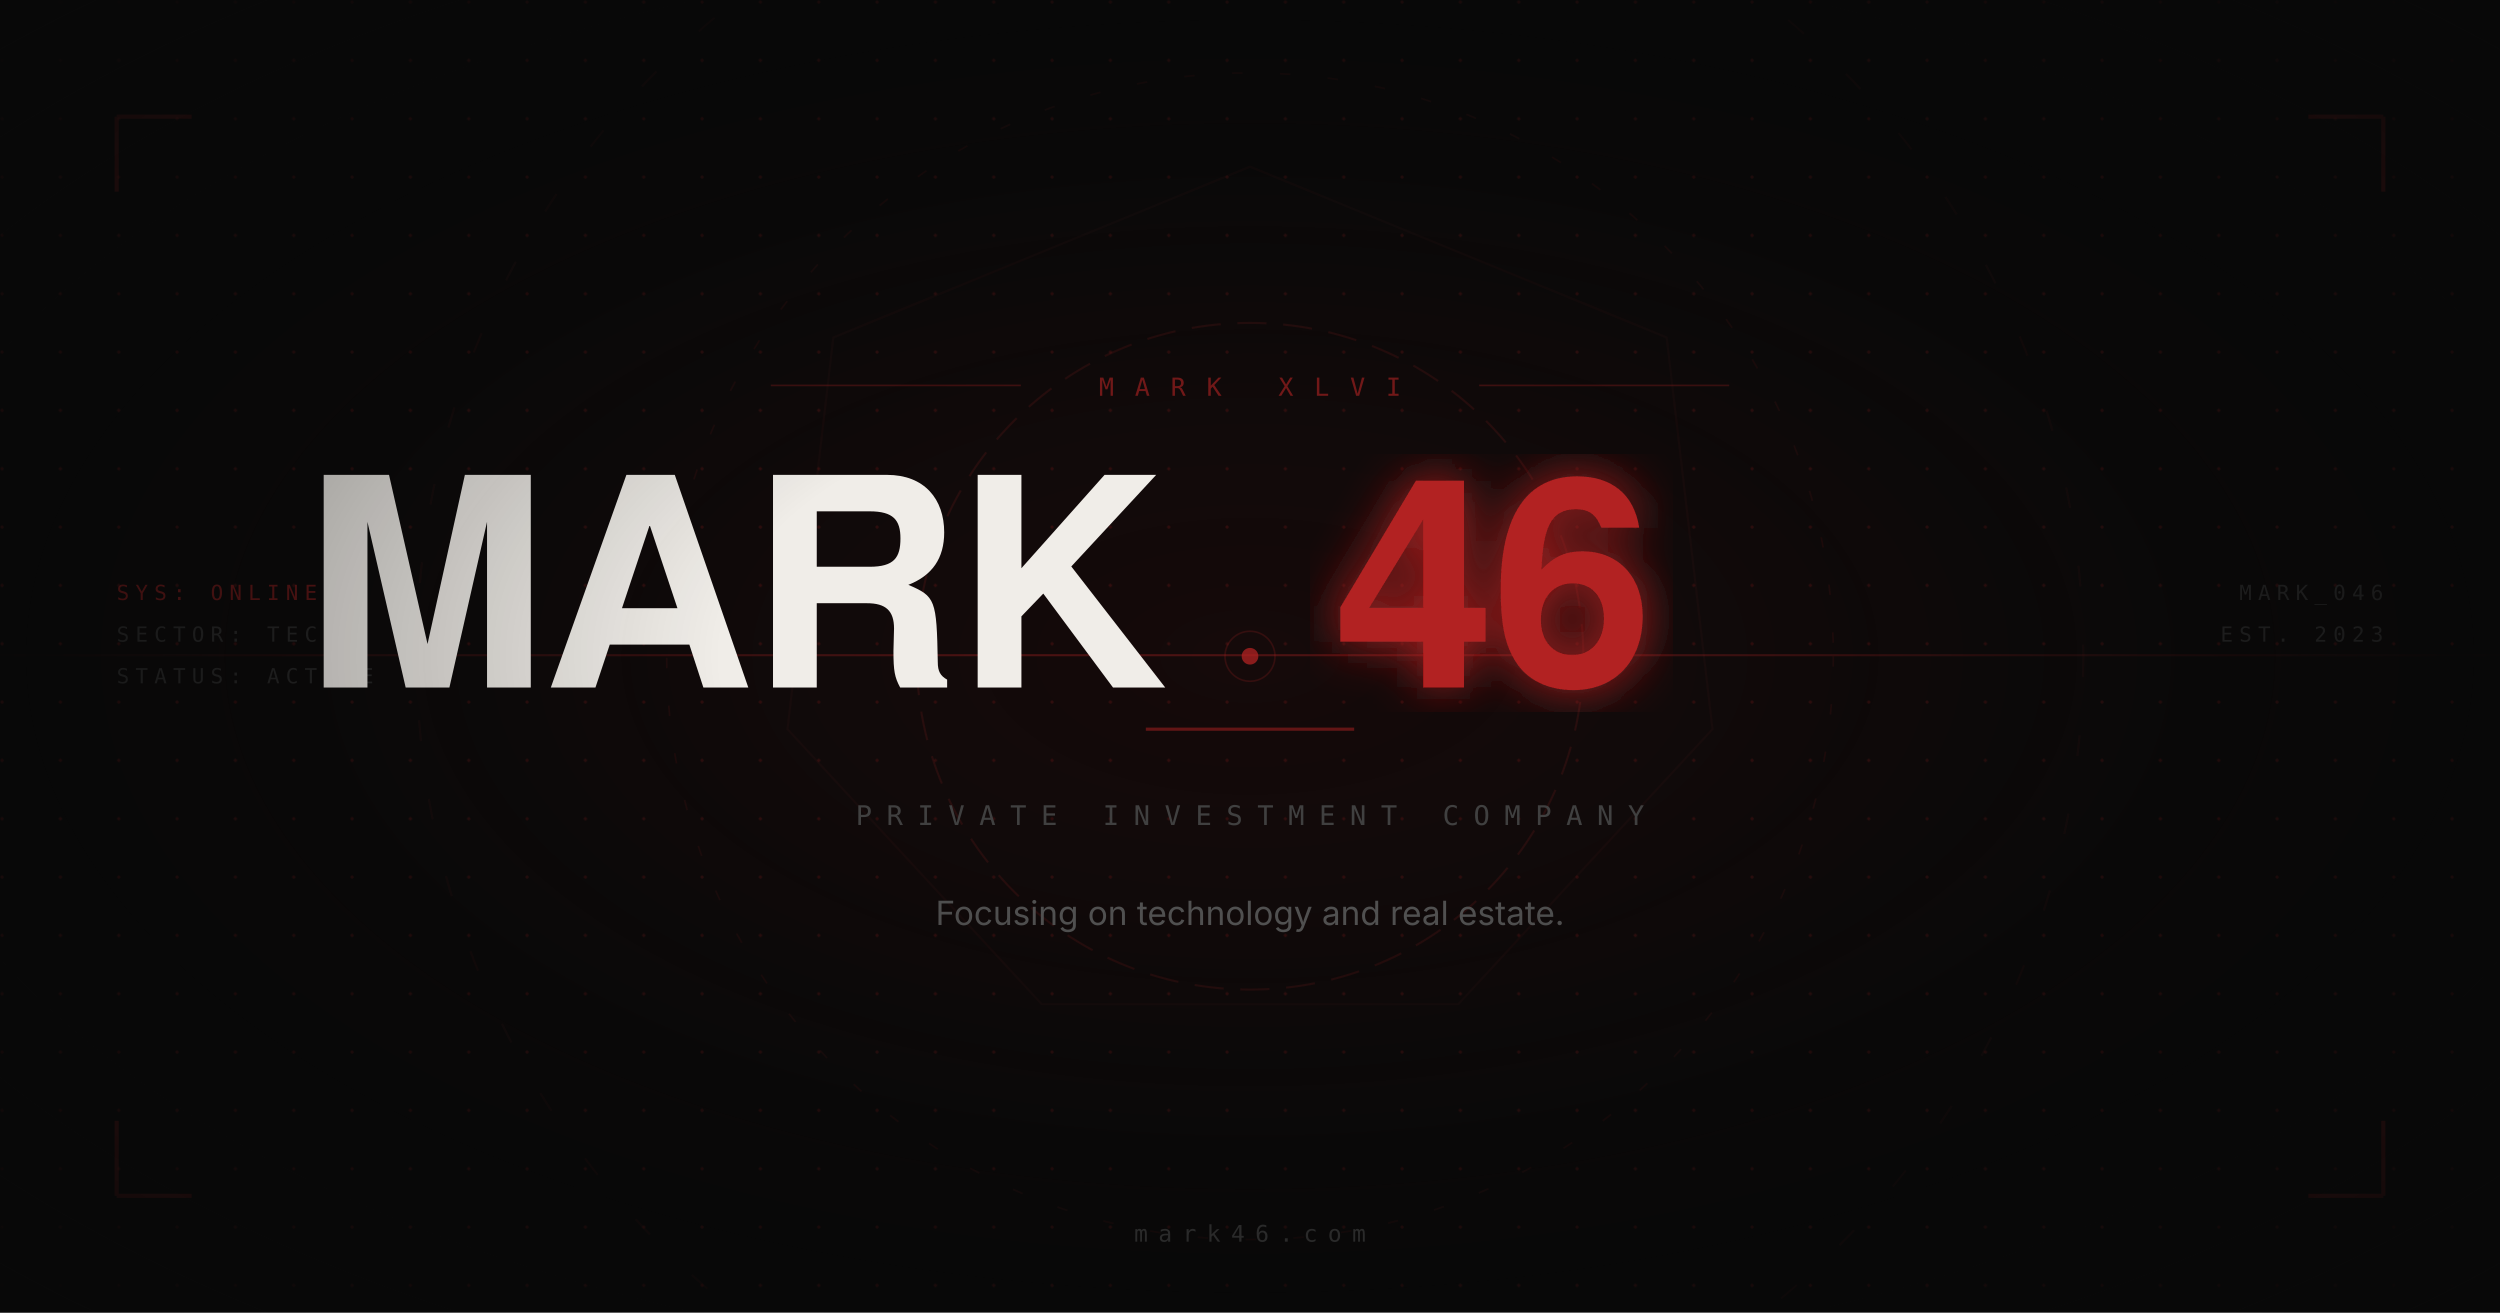
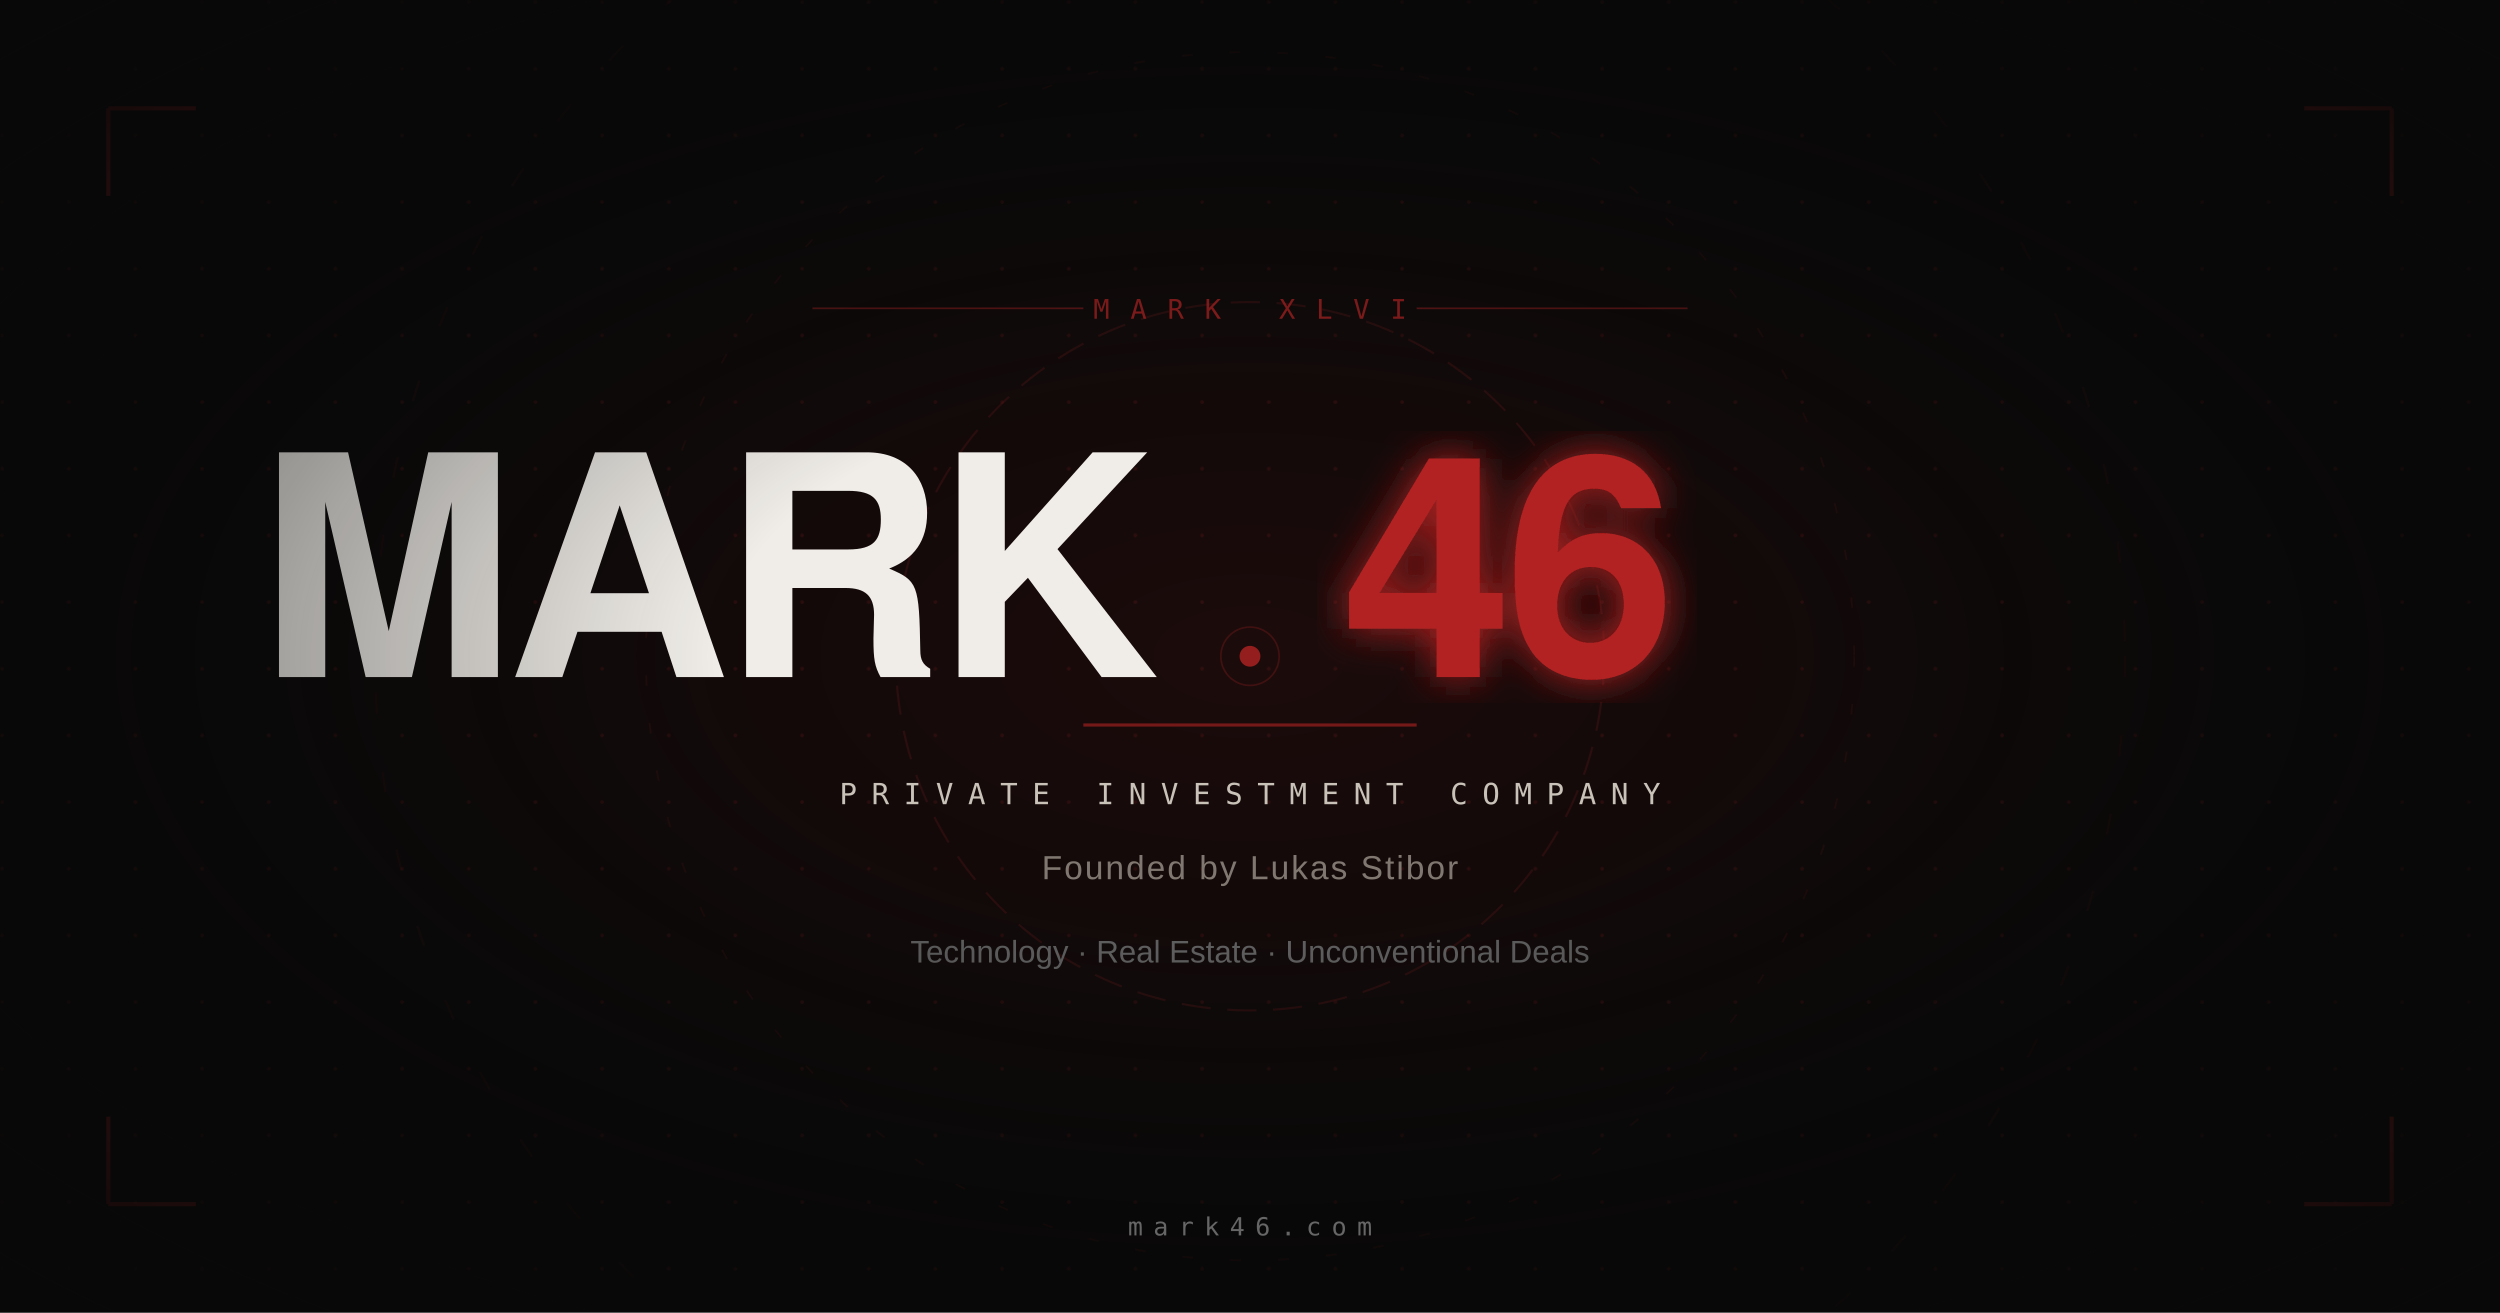
<svg xmlns="http://www.w3.org/2000/svg" width="1200" height="630" viewBox="0 0 1200 630">
  <defs>
-     <radialGradient id="bgGlow" cx="50%" cy="50%" r="55%">
-       <stop offset="0%" stop-color="#B22222" stop-opacity="0.08" />
-       <stop offset="60%" stop-color="#B22222" stop-opacity="0.02" />
+     <radialGradient id="bgGlow" cx="50%" cy="50%" r="60%">
+       <stop offset="0%" stop-color="#B22222" stop-opacity="0.12" />
+       <stop offset="55%" stop-color="#B22222" stop-opacity="0.03" />
      <stop offset="100%" stop-color="#080808" stop-opacity="0" />
    </radialGradient>
    <radialGradient id="vignette" cx="50%" cy="50%" r="70%">
      <stop offset="30%" stop-color="#080808" stop-opacity="0" />
-       <stop offset="75%" stop-color="#080808" stop-opacity="0.5" />
+       <stop offset="72%" stop-color="#080808" stop-opacity="0.55" />
      <stop offset="100%" stop-color="#080808" stop-opacity="1" />
    </radialGradient>
-     <pattern id="dots" x="0" y="0" width="28" height="28" patternUnits="userSpaceOnUse">
-       <circle cx="1" cy="1" r="0.8" fill="#B22222" opacity="0.18" />
+     <pattern id="dots" x="0" y="0" width="32" height="32" patternUnits="userSpaceOnUse">
+       <circle cx="1" cy="1" r="0.9" fill="#B22222" opacity="0.14" />
    </pattern>
-     <linearGradient id="scan" x1="0%" y1="0%" x2="100%" y2="0%">
-       <stop offset="0%" stop-color="#B22222" stop-opacity="0" />
-       <stop offset="40%" stop-color="#B22222" stop-opacity="0.35" />
-       <stop offset="60%" stop-color="#B22222" stop-opacity="0.35" />
-       <stop offset="100%" stop-color="#B22222" stop-opacity="0" />
-     </linearGradient>
    <filter id="glow46">
-       <feGaussianBlur stdDeviation="12" result="blur" />
+       <feGaussianBlur stdDeviation="10" result="blur" />
+       <feMerge>
+         <feMergeNode in="blur" />
+         <feMergeNode in="SourceGraphic" />
+       </feMerge>
+     </filter>
+     <filter id="glowText">
+       <feGaussianBlur stdDeviation="3" result="blur" />
      <feMerge>
        <feMergeNode in="blur" />
        <feMergeNode in="SourceGraphic" />
      </feMerge>
    </filter>
  </defs>
  <rect width="1200" height="630" fill="#080808" />
  <rect width="1200" height="630" fill="url(#dots)" />
  <rect width="1200" height="630" fill="url(#bgGlow)" />
-   <circle cx="600" cy="315" r="400" fill="none" stroke="#B22222" stroke-width="1" stroke-dasharray="10 28" opacity="0.06" />
-   <circle cx="600" cy="315" r="280" fill="none" stroke="#B22222" stroke-width="0.8" stroke-dasharray="5 18" opacity="0.09" />
-   <circle cx="600" cy="315" r="160" fill="none" stroke="#B22222" stroke-width="1" stroke-dasharray="14 8" opacity="0.14" />
-   <polygon points="600,80 800,162 822,350 700,482 500,482 378,350 400,162" fill="none" stroke="#B22222" stroke-width="1" opacity="0.05" />
-   <rect x="0" y="314" width="1200" height="1" fill="url(#scan)" />
-   <path d="M56,56 L56,92 M56,56 L92,56" stroke="#B22222" stroke-width="2" opacity="0.3" fill="none" />
-   <path d="M1144,56 L1144,92 M1144,56 L1108,56" stroke="#B22222" stroke-width="2" opacity="0.3" fill="none" />
-   <path d="M56,574 L56,538 M56,574 L92,574" stroke="#B22222" stroke-width="2" opacity="0.3" fill="none" />
-   <path d="M1144,574 L1144,538 M1144,574 L1108,574" stroke="#B22222" stroke-width="2" opacity="0.3" fill="none" />
-   <text x="56" y="288" font-family="monospace" font-size="10" letter-spacing="3" fill="#B22222" opacity="0.5">SYS: ONLINE</text>
-   <text x="56" y="308" font-family="monospace" font-size="10" letter-spacing="3" fill="#252525">SECTOR: TECH</text>
-   <text x="56" y="328" font-family="monospace" font-size="10" letter-spacing="3" fill="#252525">STATUS: ACTIVE</text>
-   <text x="1144" y="288" font-family="monospace" font-size="10" letter-spacing="3" fill="#252525" text-anchor="end">MARK_046</text>
-   <text x="1144" y="308" font-family="monospace" font-size="10" letter-spacing="3" fill="#252525" text-anchor="end">EST. 2023</text>
-   <line x1="370" y1="185" x2="490" y2="185" stroke="#B22222" stroke-width="0.8" opacity="0.3" />
-   <text x="600" y="190" font-family="monospace" font-size="12" letter-spacing="10" fill="#B22222" text-anchor="middle" opacity="0.6">MARK  XLVI</text>
-   <line x1="710" y1="185" x2="830" y2="185" stroke="#B22222" stroke-width="0.8" opacity="0.3" />
-   <text x="560" y="330" font-family="'Space Grotesk','Arial Black','Helvetica Neue',sans-serif" font-size="140" font-weight="700" letter-spacing="-2" fill="#f0ede8" text-anchor="end">MARK</text>
-   <text x="640" y="330" font-family="'Space Grotesk','Arial Black','Helvetica Neue',sans-serif" font-size="140" font-weight="700" letter-spacing="-2" fill="#B22222" filter="url(#glow46)" text-anchor="start">46</text>
-   <line x1="550" y1="350" x2="650" y2="350" stroke="#B22222" stroke-width="1.5" opacity="0.5" />
-   <text x="600" y="396" font-family="monospace" font-size="13" letter-spacing="7" fill="#404040" text-anchor="middle">PRIVATE  INVESTMENT  COMPANY</text>
-   <text x="600" y="444" font-family="'Inter','Arial',sans-serif" font-size="16" fill="#505050" text-anchor="middle">Focusing on technology and real estate.</text>
-   <circle cx="600" cy="315" r="4" fill="#B22222" opacity="0.75" />
-   <circle cx="600" cy="315" r="12" fill="none" stroke="#B22222" stroke-width="0.8" opacity="0.2" />
+   <circle cx="600" cy="315" r="420" fill="none" stroke="#B22222" stroke-width="1" stroke-dasharray="10 28" opacity="0.07" />
+   <circle cx="600" cy="315" r="290" fill="none" stroke="#B22222" stroke-width="0.8" stroke-dasharray="5 18" opacity="0.10" />
+   <circle cx="600" cy="315" r="170" fill="none" stroke="#B22222" stroke-width="1" stroke-dasharray="14 8" opacity="0.15" />
+   <path d="M52,52 L52,94 M52,52 L94,52" stroke="#B22222" stroke-width="2" opacity="0.5" fill="none" />
+   <path d="M1148,52 L1148,94 M1148,52 L1106,52" stroke="#B22222" stroke-width="2" opacity="0.5" fill="none" />
+   <path d="M52,578 L52,536 M52,578 L94,578" stroke="#B22222" stroke-width="2" opacity="0.5" fill="none" />
+   <path d="M1148,578 L1148,536 M1148,578 L1106,578" stroke="#B22222" stroke-width="2" opacity="0.5" fill="none" />
+   <line x1="390" y1="148" x2="520" y2="148" stroke="#B22222" stroke-width="0.8" opacity="0.45" />
+   <text x="600" y="153" font-family="monospace" font-size="13" letter-spacing="10" fill="#B22222" text-anchor="middle" opacity="0.75">MARK  XLVI</text>
+   <line x1="680" y1="148" x2="810" y2="148" stroke="#B22222" stroke-width="0.8" opacity="0.45" />
+   <text x="556" y="325" font-family="'Arial Black','Helvetica Neue',sans-serif" font-size="148" font-weight="900" letter-spacing="-4" fill="#f0ede8" text-anchor="end">MARK</text>
+   <text x="644" y="325" font-family="'Arial Black','Helvetica Neue',sans-serif" font-size="148" font-weight="900" letter-spacing="-4" fill="#B22222" filter="url(#glow46)" text-anchor="start">46</text>
+   <line x1="520" y1="348" x2="680" y2="348" stroke="#B22222" stroke-width="1.5" opacity="0.6" />
+   <text x="600" y="386" font-family="monospace" font-size="14" letter-spacing="7" fill="#c8c2b8" text-anchor="middle">PRIVATE  INVESTMENT  COMPANY</text>
+   <text x="600" y="422" font-family="'Arial',sans-serif" font-size="16" fill="#807870" text-anchor="middle" letter-spacing="1">Founded by Lukas Stibor</text>
+   <text x="600" y="462" font-family="'Arial',sans-serif" font-size="15" fill="#606060" text-anchor="middle">Technology  ·  Real Estate  ·  Unconventional Deals</text>
+   <circle cx="600" cy="315" r="5" fill="#B22222" opacity="0.8" />
+   <circle cx="600" cy="315" r="14" fill="none" stroke="#B22222" stroke-width="0.8" opacity="0.25" />
  <rect width="1200" height="630" fill="url(#vignette)" />
-   <text x="600" y="596" font-family="monospace" font-size="11" letter-spacing="5" fill="#2a2a2a" text-anchor="middle">mark46.com</text>
+   <text x="600" y="593" font-family="monospace" font-size="12" letter-spacing="5" fill="#666666" text-anchor="middle">mark46.com</text>
</svg>
